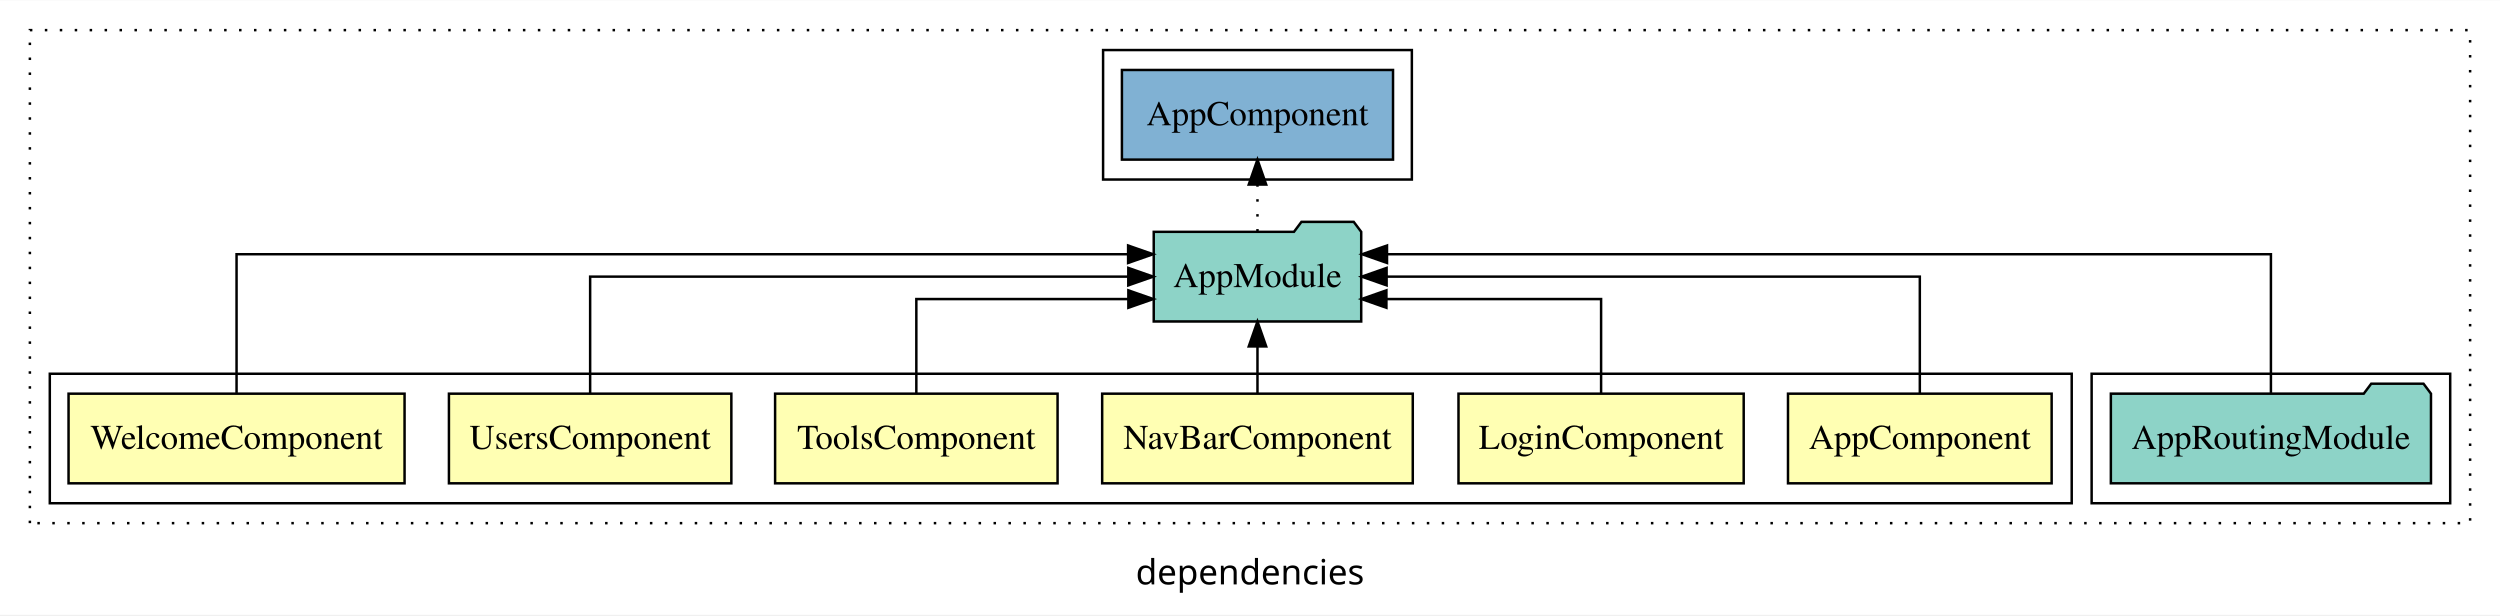
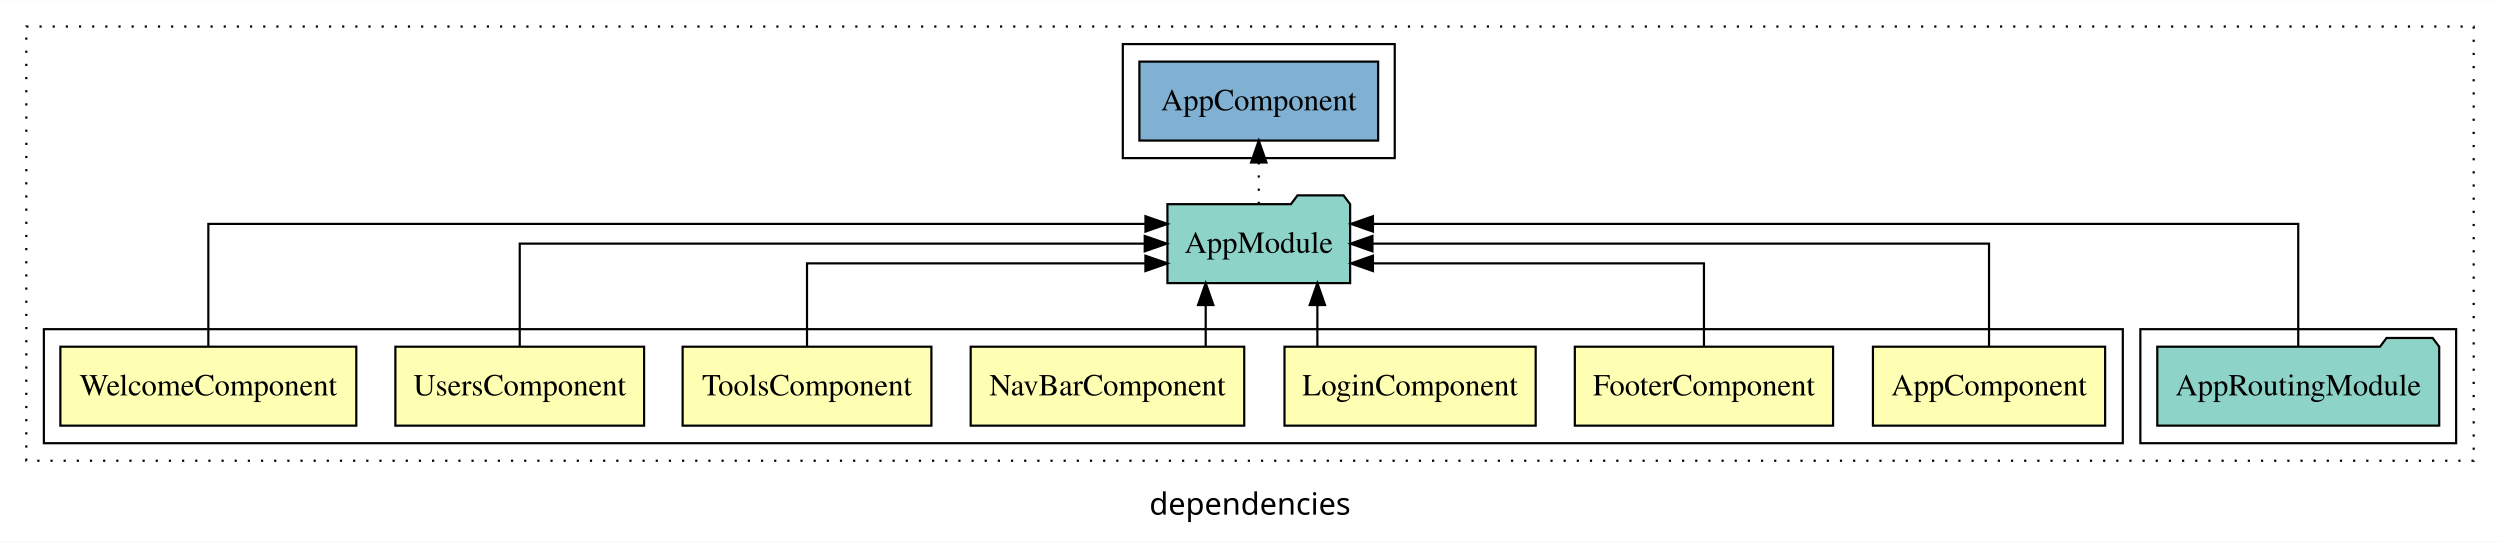
- <svg xmlns="http://www.w3.org/2000/svg" width="1004pt" height="247pt" viewBox="0.00 0.00 1004.00 246.80">
+ <svg xmlns="http://www.w3.org/2000/svg" width="1140pt" height="247pt" viewBox="0.00 0.00 1140.00 246.80">
  <g id="graph0" class="graph" transform="scale(1 1) rotate(0) translate(4 242.8)">
-     <polygon fill="white" stroke="transparent" points="-4,4 -4,-242.8 1000,-242.8 1000,4 -4,4" />
-     <text text-anchor="middle" x="498" y="-8.2" font-family="sans-serif" font-size="14.00">dependencies</text>
+     <polygon fill="white" stroke="transparent" points="-4,4 -4,-242.8 1136,-242.8 1136,4 -4,4" />
+     <text text-anchor="middle" x="566" y="-8.2" font-family="sans-serif" font-size="14.00">dependencies</text>
    <g id="clust1" class="cluster">
-       <polygon fill="none" stroke="black" stroke-dasharray="1,5" points="8,-32.8 8,-230.8 988,-230.8 988,-32.8 8,-32.8" />
+       <polygon fill="none" stroke="black" stroke-dasharray="1,5" points="8,-32.8 8,-230.8 1124,-230.8 1124,-32.8 8,-32.8" />
    </g>
-     <g id="clust9" class="cluster">
-       <polygon fill="none" stroke="black" points="836,-40.8 836,-92.8 980,-92.8 980,-40.8 836,-40.8" />
+     <g id="clust10" class="cluster">
+       <polygon fill="none" stroke="black" points="972,-40.8 972,-92.8 1116,-92.8 1116,-40.8 972,-40.8" />
    </g>
-     <g id="clust11" class="cluster">
-       <polygon fill="none" stroke="black" points="439,-170.8 439,-222.8 563,-222.8 563,-170.8 439,-170.8" />
+     <g id="clust12" class="cluster">
+       <polygon fill="none" stroke="black" points="508,-170.8 508,-222.8 632,-222.8 632,-170.8 508,-170.8" />
    </g>
    <g id="clust2" class="cluster">
-       <polygon fill="none" stroke="black" points="16,-40.8 16,-92.8 828,-92.8 828,-40.8 16,-40.8" />
+       <polygon fill="none" stroke="black" points="16,-40.8 16,-92.8 964,-92.8 964,-40.8 16,-40.8" />
    </g>
    <g id="node1" class="node">
-       <polygon fill="#ffffb3" stroke="black" points="819.94,-84.8 714.06,-84.8 714.06,-48.8 819.94,-48.8 819.94,-84.8" />
-       <text text-anchor="middle" x="767" y="-62.6" font-family="Times,serif" font-size="14.00">AppComponent</text>
+       <polygon fill="#ffffb3" stroke="black" points="955.94,-84.8 850.06,-84.8 850.06,-48.8 955.94,-48.8 955.94,-84.8" />
+       <text text-anchor="middle" x="903" y="-62.6" font-family="Times,serif" font-size="14.00">AppComponent</text>
    </g>
-     <g id="node7" class="node">
-       <polygon fill="#8dd3c7" stroke="black" points="542.66,-149.8 539.66,-153.8 518.66,-153.8 515.66,-149.8 459.34,-149.8 459.34,-113.8 542.66,-113.8 542.66,-149.8" />
-       <text text-anchor="middle" x="501" y="-127.6" font-family="Times,serif" font-size="14.00">AppModule</text>
+     <g id="node8" class="node">
+       <polygon fill="#8dd3c7" stroke="black" points="611.66,-149.8 608.66,-153.8 587.66,-153.8 584.66,-149.8 528.34,-149.8 528.34,-113.8 611.66,-113.8 611.66,-149.8" />
+       <text text-anchor="middle" x="570" y="-127.6" font-family="Times,serif" font-size="14.00">AppModule</text>
    </g>
    <g id="edge1" class="edge">
-       <path fill="none" stroke="black" d="M767,-84.91C767,-104.14 767,-131.8 767,-131.8 767,-131.8 552.86,-131.8 552.86,-131.8" />
-       <polygon fill="black" stroke="black" points="552.86,-128.3 542.86,-131.8 552.86,-135.3 552.86,-128.3" />
+       <path fill="none" stroke="black" d="M903,-84.91C903,-104.14 903,-131.8 903,-131.8 903,-131.8 621.84,-131.8 621.84,-131.8" />
+       <polygon fill="black" stroke="black" points="621.84,-128.3 611.84,-131.8 621.84,-135.3 621.84,-128.3" />
    </g>
    <g id="node2" class="node">
+       <polygon fill="#ffffb3" stroke="black" points="831.88,-84.8 714.12,-84.8 714.12,-48.8 831.88,-48.8 831.88,-84.8" />
+       <text text-anchor="middle" x="773" y="-62.6" font-family="Times,serif" font-size="14.00">FooterComponent</text>
+     </g>
+     <g id="edge2" class="edge">
+       <path fill="none" stroke="black" d="M773,-84.83C773,-101.2 773,-122.8 773,-122.8 773,-122.8 622.06,-122.8 622.06,-122.8" />
+       <polygon fill="black" stroke="black" points="622.06,-119.3 612.06,-122.8 622.06,-126.3 622.06,-119.3" />
+     </g>
+     <g id="node3" class="node">
      <polygon fill="#ffffb3" stroke="black" points="696.27,-84.8 581.73,-84.8 581.73,-48.8 696.27,-48.8 696.27,-84.8" />
      <text text-anchor="middle" x="639" y="-62.6" font-family="Times,serif" font-size="14.00">LoginComponent</text>
    </g>
-     <g id="edge2" class="edge">
-       <path fill="none" stroke="black" d="M639,-84.83C639,-101.2 639,-122.8 639,-122.8 639,-122.8 552.78,-122.8 552.78,-122.8" />
-       <polygon fill="black" stroke="black" points="552.78,-119.3 542.78,-122.8 552.78,-126.3 552.78,-119.3" />
+     <g id="edge3" class="edge">
+       <path fill="none" stroke="black" d="M596.72,-84.91C596.72,-84.91 596.72,-103.79 596.72,-103.79" />
+       <polygon fill="black" stroke="black" points="593.22,-103.79 596.72,-113.79 600.22,-103.79 593.22,-103.79" />
    </g>
-     <g id="node3" class="node">
+     <g id="node4" class="node">
      <polygon fill="#ffffb3" stroke="black" points="563.37,-84.8 438.63,-84.8 438.63,-48.8 563.37,-48.8 563.37,-84.8" />
      <text text-anchor="middle" x="501" y="-62.6" font-family="Times,serif" font-size="14.00">NavBarComponent</text>
    </g>
-     <g id="edge3" class="edge">
-       <path fill="none" stroke="black" d="M501,-84.91C501,-84.91 501,-103.79 501,-103.79" />
-       <polygon fill="black" stroke="black" points="497.5,-103.79 501,-113.79 504.5,-103.79 497.5,-103.79" />
+     <g id="edge4" class="edge">
+       <path fill="none" stroke="black" d="M545.8,-84.91C545.8,-84.91 545.8,-103.79 545.8,-103.79" />
+       <polygon fill="black" stroke="black" points="542.3,-103.79 545.8,-113.79 549.3,-103.79 542.3,-103.79" />
    </g>
-     <g id="node4" class="node">
+     <g id="node5" class="node">
      <polygon fill="#ffffb3" stroke="black" points="420.72,-84.8 307.28,-84.8 307.28,-48.8 420.72,-48.8 420.72,-84.8" />
      <text text-anchor="middle" x="364" y="-62.6" font-family="Times,serif" font-size="14.00">ToolsComponent</text>
    </g>
-     <g id="edge4" class="edge">
-       <path fill="none" stroke="black" d="M364,-84.83C364,-101.2 364,-122.8 364,-122.8 364,-122.8 449.15,-122.8 449.15,-122.8" />
-       <polygon fill="black" stroke="black" points="449.15,-126.3 459.15,-122.8 449.15,-119.3 449.15,-126.3" />
+     <g id="edge5" class="edge">
+       <path fill="none" stroke="black" d="M364,-84.83C364,-101.2 364,-122.8 364,-122.8 364,-122.8 518.31,-122.8 518.31,-122.8" />
+       <polygon fill="black" stroke="black" points="518.31,-126.3 528.31,-122.8 518.31,-119.3 518.31,-126.3" />
    </g>
-     <g id="node5" class="node">
+     <g id="node6" class="node">
      <polygon fill="#ffffb3" stroke="black" points="289.71,-84.8 176.29,-84.8 176.29,-48.8 289.71,-48.8 289.71,-84.8" />
      <text text-anchor="middle" x="233" y="-62.6" font-family="Times,serif" font-size="14.00">UsersComponent</text>
    </g>
-     <g id="edge5" class="edge">
-       <path fill="none" stroke="black" d="M233,-84.91C233,-104.14 233,-131.8 233,-131.8 233,-131.8 449.12,-131.8 449.12,-131.8" />
-       <polygon fill="black" stroke="black" points="449.13,-135.3 459.12,-131.8 449.12,-128.3 449.13,-135.3" />
+     <g id="edge6" class="edge">
+       <path fill="none" stroke="black" d="M233,-84.91C233,-104.14 233,-131.8 233,-131.8 233,-131.8 518,-131.8 518,-131.8" />
+       <polygon fill="black" stroke="black" points="518,-135.3 528,-131.8 518,-128.3 518,-135.3" />
    </g>
-     <g id="node6" class="node">
+     <g id="node7" class="node">
      <polygon fill="#ffffb3" stroke="black" points="158.47,-84.8 23.53,-84.8 23.53,-48.8 158.47,-48.8 158.47,-84.8" />
      <text text-anchor="middle" x="91" y="-62.6" font-family="Times,serif" font-size="14.00">WelcomeComponent</text>
    </g>
-     <g id="edge6" class="edge">
-       <path fill="none" stroke="black" d="M91,-85.09C91,-107.01 91,-140.8 91,-140.8 91,-140.8 449.05,-140.8 449.05,-140.8" />
-       <polygon fill="black" stroke="black" points="449.05,-144.3 459.05,-140.8 449.05,-137.3 449.05,-144.3" />
+     <g id="edge7" class="edge">
+       <path fill="none" stroke="black" d="M91,-85.09C91,-107.01 91,-140.8 91,-140.8 91,-140.8 518.33,-140.8 518.33,-140.8" />
+       <polygon fill="black" stroke="black" points="518.33,-144.3 528.33,-140.8 518.33,-137.3 518.33,-144.3" />
+     </g>
+     <g id="node10" class="node">
+       <polygon fill="#80b1d3" stroke="black" points="624.44,-214.8 515.56,-214.8 515.56,-178.8 624.44,-178.8 624.44,-214.8" />
+       <text text-anchor="middle" x="570" y="-192.6" font-family="Times,serif" font-size="14.00">AppComponent </text>
+     </g>
+     <g id="edge9" class="edge">
+       <path fill="none" stroke="black" stroke-dasharray="1,5" d="M570,-149.91C570,-149.91 570,-168.79 570,-168.79" />
+       <polygon fill="black" stroke="black" points="566.5,-168.79 570,-178.79 573.5,-168.79 566.5,-168.79" />
    </g>
    <g id="node9" class="node">
-       <polygon fill="#80b1d3" stroke="black" points="555.44,-214.8 446.56,-214.8 446.56,-178.8 555.44,-178.8 555.44,-214.8" />
-       <text text-anchor="middle" x="501" y="-192.6" font-family="Times,serif" font-size="14.00">AppComponent </text>
+       <polygon fill="#8dd3c7" stroke="black" points="1108.28,-84.8 1105.28,-88.8 1084.28,-88.8 1081.28,-84.8 979.72,-84.8 979.72,-48.8 1108.28,-48.8 1108.28,-84.8" />
+       <text text-anchor="middle" x="1044" y="-62.6" font-family="Times,serif" font-size="14.00">AppRoutingModule</text>
    </g>
    <g id="edge8" class="edge">
-       <path fill="none" stroke="black" stroke-dasharray="1,5" d="M501,-149.91C501,-149.91 501,-168.79 501,-168.79" />
-       <polygon fill="black" stroke="black" points="497.5,-168.79 501,-178.79 504.5,-168.79 497.5,-168.79" />
-     </g>
-     <g id="node8" class="node">
-       <polygon fill="#8dd3c7" stroke="black" points="972.28,-84.8 969.28,-88.8 948.28,-88.8 945.28,-84.8 843.72,-84.8 843.72,-48.8 972.28,-48.8 972.28,-84.8" />
-       <text text-anchor="middle" x="908" y="-62.6" font-family="Times,serif" font-size="14.00">AppRoutingModule</text>
-     </g>
-     <g id="edge7" class="edge">
-       <path fill="none" stroke="black" d="M908,-85.09C908,-107.01 908,-140.8 908,-140.8 908,-140.8 553.02,-140.8 553.02,-140.8" />
-       <polygon fill="black" stroke="black" points="553.02,-137.3 543.02,-140.8 553.02,-144.3 553.02,-137.3" />
+       <path fill="none" stroke="black" d="M1044,-85.09C1044,-107.01 1044,-140.8 1044,-140.8 1044,-140.8 622.06,-140.8 622.06,-140.8" />
+       <polygon fill="black" stroke="black" points="622.06,-137.3 612.06,-140.8 622.06,-144.3 622.06,-137.3" />
    </g>
  </g>
</svg>
